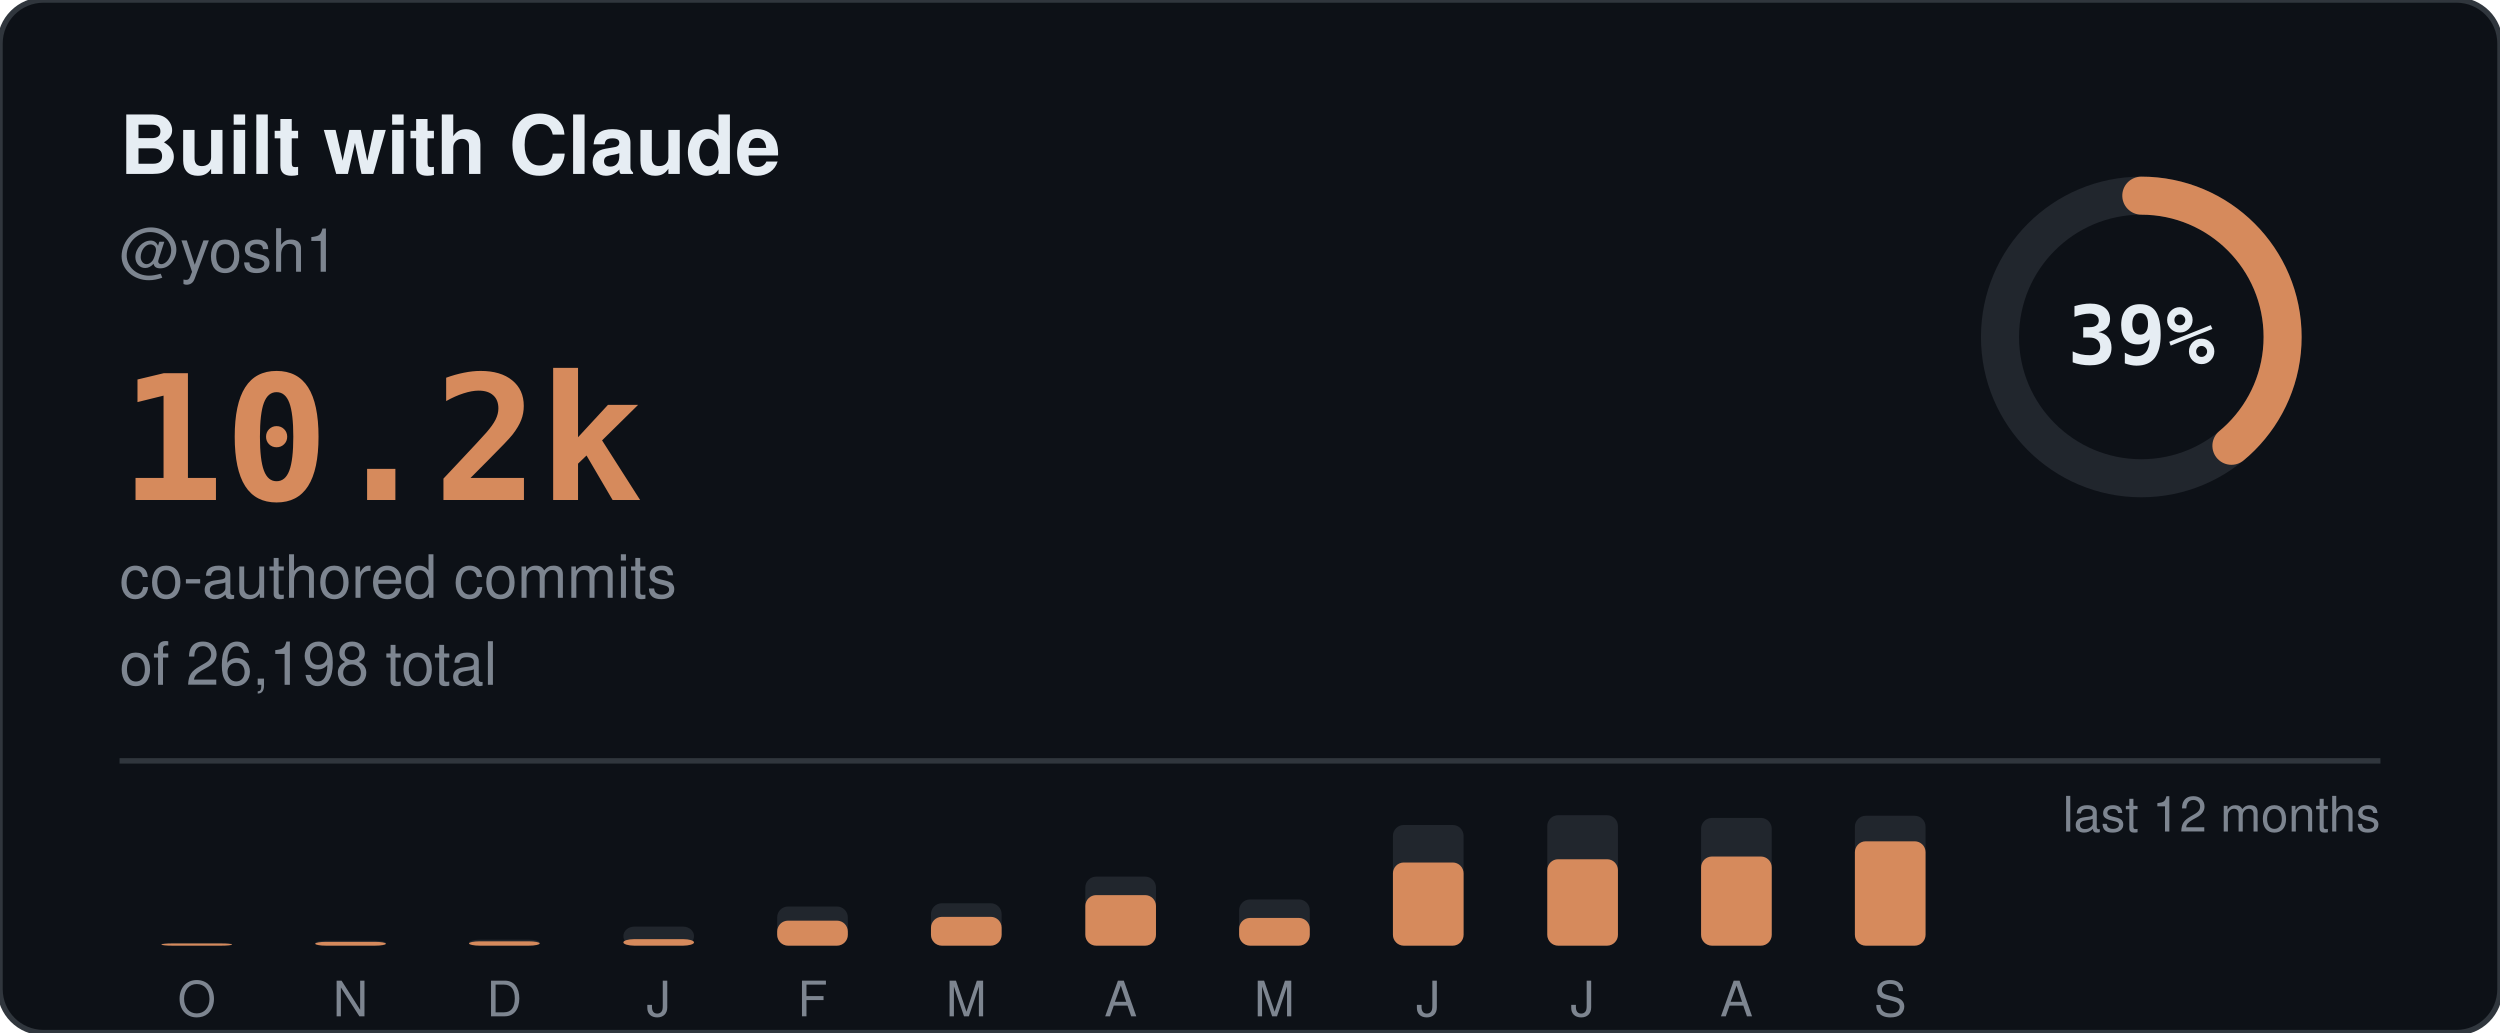
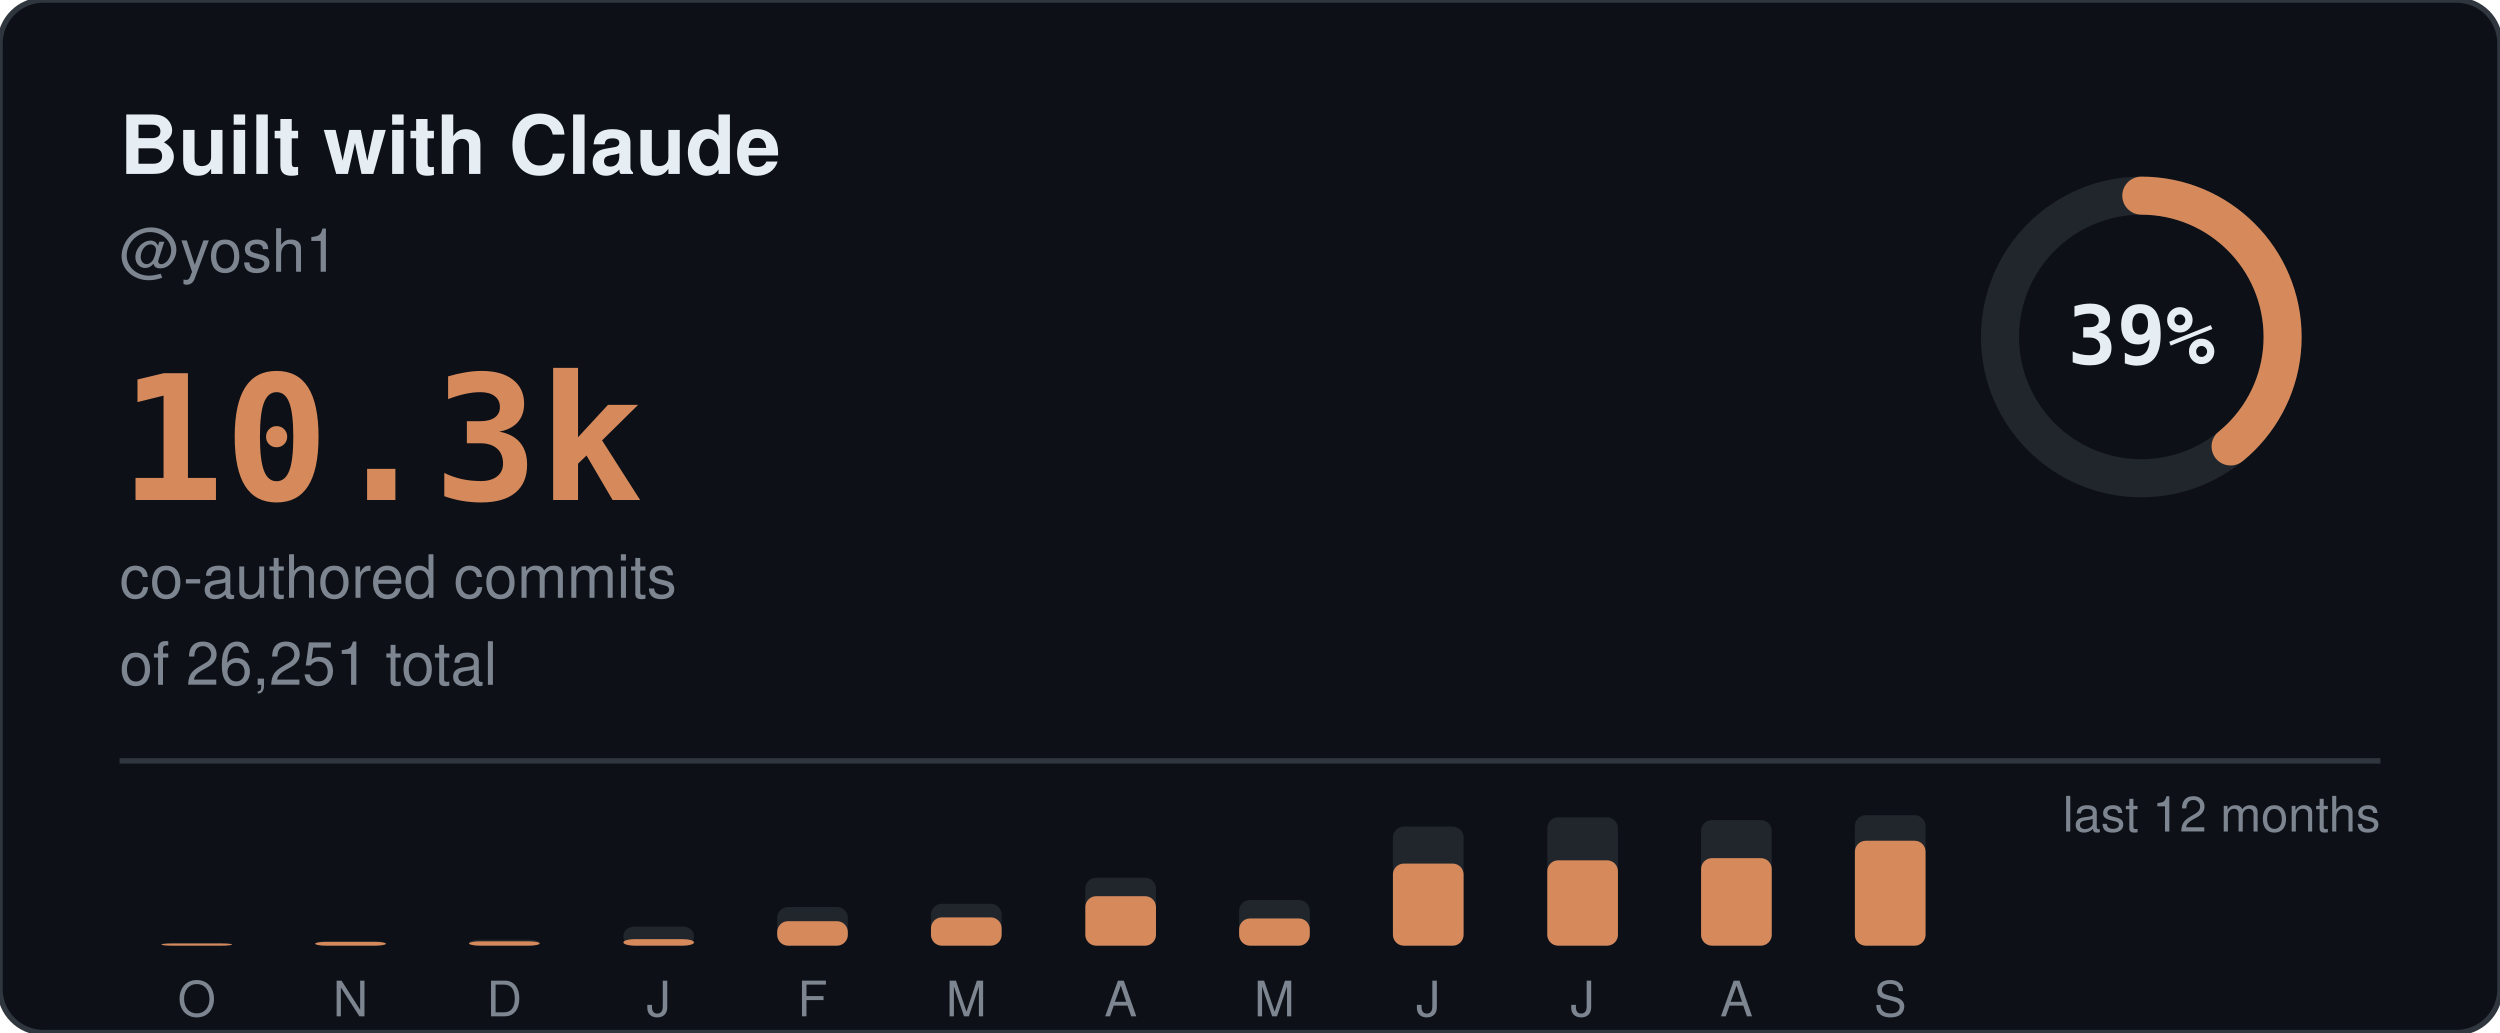
- <svg xmlns="http://www.w3.org/2000/svg" width="460" height="190" viewBox="0 0 460 190" role="img" aria-label="Built with Claude: 10,223 of 26,198 commits co-authored, 39 percent">
+ <svg xmlns="http://www.w3.org/2000/svg" width="460" height="190" viewBox="0 0 460 190" role="img" aria-label="Built with Claude: 10,261 of 26,251 commits co-authored, 39 percent">
  <style>@keyframes ring{from{stroke-dashoffset:163.4}}@keyframes fade{from{opacity:0}}.ring{animation:ring 1s ease-out}.fade{animation:fade .8s ease-out}</style>
  <rect width="460" height="190" rx="8" fill="#0d1117" stroke="#30363d" />
  <text x="22" y="32" fill="#e6edf3" font-family="-apple-system,BlinkMacSystemFont,'Segoe UI',Helvetica,Arial,sans-serif" font-size="15" font-weight="600">Built with Claude</text>
  <text x="22" y="50" fill="#7d8590" font-family="-apple-system,BlinkMacSystemFont,'Segoe UI',Helvetica,Arial,sans-serif" font-size="11">@yosh1</text>
-   <text x="22" y="92" fill="#d68a5c" font-family="ui-monospace,SFMono-Regular,'SF Mono',Menlo,Consolas,monospace" font-size="32" font-weight="600" class="fade">10.2k</text>
+   <text x="22" y="92" fill="#d68a5c" font-family="ui-monospace,SFMono-Regular,'SF Mono',Menlo,Consolas,monospace" font-size="32" font-weight="600" class="fade">10.3k</text>
  <text x="22" y="110" fill="#7d8590" font-family="-apple-system,BlinkMacSystemFont,'Segoe UI',Helvetica,Arial,sans-serif" font-size="11">co-authored commits</text>
-   <text x="22" y="126" fill="#7d8590" font-family="-apple-system,BlinkMacSystemFont,'Segoe UI',Helvetica,Arial,sans-serif" font-size="11">of 26,198 total</text>
+   <text x="22" y="126" fill="#7d8590" font-family="-apple-system,BlinkMacSystemFont,'Segoe UI',Helvetica,Arial,sans-serif" font-size="11">of 26,251 total</text>
  <circle cx="394" cy="62" r="26" fill="none" stroke="#21262d" stroke-width="7" />
-   <circle cx="394" cy="62" r="26" fill="none" stroke="#d68a5c" stroke-width="7" stroke-linecap="round" stroke-dasharray="63.7 163.4" transform="rotate(-90 394 62)" class="ring" stroke-dashoffset="0" />
+   <circle cx="394" cy="62" r="26" fill="none" stroke="#d68a5c" stroke-width="7" stroke-linecap="round" stroke-dasharray="63.9 163.4" transform="rotate(-90 394 62)" class="ring" stroke-dashoffset="0" />
  <text x="394" y="67" fill="#e6edf3" font-family="ui-monospace,SFMono-Regular,'SF Mono',Menlo,Consolas,monospace" font-size="15" font-weight="600" text-anchor="middle">39%</text>
  <line x1="22" y1="140" x2="438" y2="140" stroke="#30363d" />
  <text x="438" y="153" fill="#7d8590" font-family="-apple-system,BlinkMacSystemFont,'Segoe UI',Helvetica,Arial,sans-serif" font-size="9" text-anchor="end">last 12 months</text>
  <rect x="29.7" y="173.5" width="13.0" height="0.5" rx="2" fill="#21262d">
    <animate attributeName="height" from="0" to="0.5" dur="0.6s" begin="0.00s" fill="freeze" />
    <animate attributeName="y" from="174.0" to="173.5" dur="0.6s" begin="0.00s" fill="freeze" />
  </rect>
  <rect x="29.7" y="173.6" width="13.0" height="0.4" rx="2" fill="#d68a5c" pointer-events="none">
    <animate attributeName="height" from="0" to="0.4" dur="0.6s" begin="0.00s" fill="freeze" />
    <animate attributeName="y" from="174.0" to="173.6" dur="0.6s" begin="0.00s" fill="freeze" />
  </rect>
  <text x="36.2" y="187" fill="#7d8590" font-family="-apple-system,BlinkMacSystemFont,'Segoe UI',Helvetica,Arial,sans-serif" font-size="9" text-anchor="middle">O</text>
-   <rect x="58.0" y="173.1" width="13.0" height="0.9" rx="2" fill="#21262d">
-     <animate attributeName="height" from="0" to="0.9" dur="0.6s" begin="0.05s" fill="freeze" />
-     <animate attributeName="y" from="174.0" to="173.1" dur="0.6s" begin="0.05s" fill="freeze" />
+   <rect x="58.0" y="173.2" width="13.0" height="0.8" rx="2" fill="#21262d">
+     <animate attributeName="height" from="0" to="0.8" dur="0.6s" begin="0.05s" fill="freeze" />
+     <animate attributeName="y" from="174.0" to="173.2" dur="0.6s" begin="0.05s" fill="freeze" />
  </rect>
  <rect x="58.0" y="173.3" width="13.0" height="0.7" rx="2" fill="#d68a5c" pointer-events="none">
    <animate attributeName="height" from="0" to="0.7" dur="0.6s" begin="0.05s" fill="freeze" />
    <animate attributeName="y" from="174.0" to="173.3" dur="0.6s" begin="0.05s" fill="freeze" />
  </rect>
  <text x="64.5" y="187" fill="#7d8590" font-family="-apple-system,BlinkMacSystemFont,'Segoe UI',Helvetica,Arial,sans-serif" font-size="9" text-anchor="middle">N</text>
  <rect x="86.3" y="172.9" width="13.0" height="1.1" rx="2" fill="#21262d">
    <animate attributeName="height" from="0" to="1.1" dur="0.6s" begin="0.10s" fill="freeze" />
    <animate attributeName="y" from="174.0" to="172.9" dur="0.6s" begin="0.10s" fill="freeze" />
  </rect>
  <rect x="86.3" y="173.2" width="13.0" height="0.8" rx="2" fill="#d68a5c" pointer-events="none">
    <animate attributeName="height" from="0" to="0.8" dur="0.6s" begin="0.10s" fill="freeze" />
    <animate attributeName="y" from="174.0" to="173.2" dur="0.6s" begin="0.10s" fill="freeze" />
  </rect>
  <text x="92.8" y="187" fill="#7d8590" font-family="-apple-system,BlinkMacSystemFont,'Segoe UI',Helvetica,Arial,sans-serif" font-size="9" text-anchor="middle">D</text>
  <rect x="114.7" y="170.5" width="13.0" height="3.5" rx="2" fill="#21262d">
    <animate attributeName="height" from="0" to="3.5" dur="0.6s" begin="0.15s" fill="freeze" />
    <animate attributeName="y" from="174.0" to="170.5" dur="0.6s" begin="0.15s" fill="freeze" />
  </rect>
  <rect x="114.7" y="172.8" width="13.0" height="1.2" rx="2" fill="#d68a5c" pointer-events="none">
    <animate attributeName="height" from="0" to="1.2" dur="0.6s" begin="0.15s" fill="freeze" />
    <animate attributeName="y" from="174.0" to="172.8" dur="0.6s" begin="0.15s" fill="freeze" />
  </rect>
  <text x="121.2" y="187" fill="#7d8590" font-family="-apple-system,BlinkMacSystemFont,'Segoe UI',Helvetica,Arial,sans-serif" font-size="9" text-anchor="middle">J</text>
-   <rect x="143.0" y="166.8" width="13.0" height="7.2" rx="2" fill="#21262d">
-     <animate attributeName="height" from="0" to="7.2" dur="0.6s" begin="0.20s" fill="freeze" />
-     <animate attributeName="y" from="174.0" to="166.8" dur="0.6s" begin="0.20s" fill="freeze" />
+   <rect x="143.0" y="166.9" width="13.0" height="7.1" rx="2" fill="#21262d">
+     <animate attributeName="height" from="0" to="7.1" dur="0.6s" begin="0.20s" fill="freeze" />
+     <animate attributeName="y" from="174.0" to="166.9" dur="0.6s" begin="0.20s" fill="freeze" />
  </rect>
-   <rect x="143.0" y="169.4" width="13.0" height="4.6" rx="2" fill="#d68a5c" pointer-events="none">
-     <animate attributeName="height" from="0" to="4.6" dur="0.6s" begin="0.20s" fill="freeze" />
-     <animate attributeName="y" from="174.0" to="169.4" dur="0.6s" begin="0.20s" fill="freeze" />
+   <rect x="143.0" y="169.5" width="13.0" height="4.5" rx="2" fill="#d68a5c" pointer-events="none">
+     <animate attributeName="height" from="0" to="4.5" dur="0.6s" begin="0.20s" fill="freeze" />
+     <animate attributeName="y" from="174.0" to="169.5" dur="0.6s" begin="0.20s" fill="freeze" />
  </rect>
  <text x="149.5" y="187" fill="#7d8590" font-family="-apple-system,BlinkMacSystemFont,'Segoe UI',Helvetica,Arial,sans-serif" font-size="9" text-anchor="middle">F</text>
-   <rect x="171.3" y="166.2" width="13.0" height="7.8" rx="2" fill="#21262d">
-     <animate attributeName="height" from="0" to="7.8" dur="0.6s" begin="0.25s" fill="freeze" />
-     <animate attributeName="y" from="174.0" to="166.2" dur="0.6s" begin="0.25s" fill="freeze" />
+   <rect x="171.3" y="166.3" width="13.0" height="7.7" rx="2" fill="#21262d">
+     <animate attributeName="height" from="0" to="7.7" dur="0.6s" begin="0.25s" fill="freeze" />
+     <animate attributeName="y" from="174.0" to="166.3" dur="0.6s" begin="0.25s" fill="freeze" />
  </rect>
-   <rect x="171.3" y="168.7" width="13.0" height="5.3" rx="2" fill="#d68a5c" pointer-events="none">
-     <animate attributeName="height" from="0" to="5.3" dur="0.6s" begin="0.25s" fill="freeze" />
-     <animate attributeName="y" from="174.0" to="168.7" dur="0.6s" begin="0.25s" fill="freeze" />
+   <rect x="171.3" y="168.8" width="13.0" height="5.2" rx="2" fill="#d68a5c" pointer-events="none">
+     <animate attributeName="height" from="0" to="5.2" dur="0.6s" begin="0.25s" fill="freeze" />
+     <animate attributeName="y" from="174.0" to="168.8" dur="0.6s" begin="0.25s" fill="freeze" />
  </rect>
  <text x="177.8" y="187" fill="#7d8590" font-family="-apple-system,BlinkMacSystemFont,'Segoe UI',Helvetica,Arial,sans-serif" font-size="9" text-anchor="middle">M</text>
-   <rect x="199.7" y="161.3" width="13.0" height="12.7" rx="2" fill="#21262d">
-     <animate attributeName="height" from="0" to="12.7" dur="0.6s" begin="0.30s" fill="freeze" />
-     <animate attributeName="y" from="174.0" to="161.3" dur="0.6s" begin="0.30s" fill="freeze" />
+   <rect x="199.7" y="161.5" width="13.0" height="12.5" rx="2" fill="#21262d">
+     <animate attributeName="height" from="0" to="12.5" dur="0.6s" begin="0.30s" fill="freeze" />
+     <animate attributeName="y" from="174.0" to="161.5" dur="0.6s" begin="0.30s" fill="freeze" />
  </rect>
-   <rect x="199.7" y="164.7" width="13.0" height="9.3" rx="2" fill="#d68a5c" pointer-events="none">
-     <animate attributeName="height" from="0" to="9.3" dur="0.6s" begin="0.30s" fill="freeze" />
-     <animate attributeName="y" from="174.0" to="164.7" dur="0.6s" begin="0.30s" fill="freeze" />
+   <rect x="199.7" y="164.9" width="13.0" height="9.1" rx="2" fill="#d68a5c" pointer-events="none">
+     <animate attributeName="height" from="0" to="9.1" dur="0.6s" begin="0.30s" fill="freeze" />
+     <animate attributeName="y" from="174.0" to="164.9" dur="0.6s" begin="0.30s" fill="freeze" />
  </rect>
  <text x="206.2" y="187" fill="#7d8590" font-family="-apple-system,BlinkMacSystemFont,'Segoe UI',Helvetica,Arial,sans-serif" font-size="9" text-anchor="middle">A</text>
-   <rect x="228.0" y="165.5" width="13.0" height="8.5" rx="2" fill="#21262d">
-     <animate attributeName="height" from="0" to="8.5" dur="0.6s" begin="0.35s" fill="freeze" />
-     <animate attributeName="y" from="174.0" to="165.5" dur="0.6s" begin="0.35s" fill="freeze" />
+   <rect x="228.0" y="165.6" width="13.0" height="8.4" rx="2" fill="#21262d">
+     <animate attributeName="height" from="0" to="8.4" dur="0.6s" begin="0.35s" fill="freeze" />
+     <animate attributeName="y" from="174.0" to="165.6" dur="0.6s" begin="0.35s" fill="freeze" />
  </rect>
-   <rect x="228.0" y="168.9" width="13.0" height="5.1" rx="2" fill="#d68a5c" pointer-events="none">
-     <animate attributeName="height" from="0" to="5.1" dur="0.6s" begin="0.35s" fill="freeze" />
-     <animate attributeName="y" from="174.0" to="168.9" dur="0.6s" begin="0.35s" fill="freeze" />
+   <rect x="228.0" y="169.0" width="13.0" height="5.0" rx="2" fill="#d68a5c" pointer-events="none">
+     <animate attributeName="height" from="0" to="5.0" dur="0.6s" begin="0.35s" fill="freeze" />
+     <animate attributeName="y" from="174.0" to="169.0" dur="0.6s" begin="0.35s" fill="freeze" />
  </rect>
  <text x="234.5" y="187" fill="#7d8590" font-family="-apple-system,BlinkMacSystemFont,'Segoe UI',Helvetica,Arial,sans-serif" font-size="9" text-anchor="middle">M</text>
-   <rect x="256.3" y="151.8" width="13.0" height="22.2" rx="2" fill="#21262d">
-     <animate attributeName="height" from="0" to="22.2" dur="0.6s" begin="0.40s" fill="freeze" />
-     <animate attributeName="y" from="174.0" to="151.8" dur="0.6s" begin="0.40s" fill="freeze" />
+   <rect x="256.3" y="152.1" width="13.0" height="21.9" rx="2" fill="#21262d">
+     <animate attributeName="height" from="0" to="21.9" dur="0.6s" begin="0.40s" fill="freeze" />
+     <animate attributeName="y" from="174.0" to="152.1" dur="0.6s" begin="0.40s" fill="freeze" />
  </rect>
-   <rect x="256.3" y="158.7" width="13.0" height="15.3" rx="2" fill="#d68a5c" pointer-events="none">
-     <animate attributeName="height" from="0" to="15.3" dur="0.6s" begin="0.40s" fill="freeze" />
-     <animate attributeName="y" from="174.0" to="158.7" dur="0.6s" begin="0.40s" fill="freeze" />
+   <rect x="256.3" y="158.9" width="13.0" height="15.1" rx="2" fill="#d68a5c" pointer-events="none">
+     <animate attributeName="height" from="0" to="15.1" dur="0.6s" begin="0.40s" fill="freeze" />
+     <animate attributeName="y" from="174.0" to="158.9" dur="0.6s" begin="0.40s" fill="freeze" />
  </rect>
  <text x="262.8" y="187" fill="#7d8590" font-family="-apple-system,BlinkMacSystemFont,'Segoe UI',Helvetica,Arial,sans-serif" font-size="9" text-anchor="middle">J</text>
-   <rect x="284.7" y="150.0" width="13.0" height="24.0" rx="2" fill="#21262d">
-     <animate attributeName="height" from="0" to="24.0" dur="0.6s" begin="0.45s" fill="freeze" />
-     <animate attributeName="y" from="174.0" to="150.0" dur="0.6s" begin="0.45s" fill="freeze" />
+   <rect x="284.7" y="150.4" width="13.0" height="23.6" rx="2" fill="#21262d">
+     <animate attributeName="height" from="0" to="23.6" dur="0.6s" begin="0.45s" fill="freeze" />
+     <animate attributeName="y" from="174.0" to="150.4" dur="0.6s" begin="0.45s" fill="freeze" />
  </rect>
-   <rect x="284.7" y="158.1" width="13.0" height="15.9" rx="2" fill="#d68a5c" pointer-events="none">
-     <animate attributeName="height" from="0" to="15.9" dur="0.6s" begin="0.45s" fill="freeze" />
-     <animate attributeName="y" from="174.0" to="158.1" dur="0.6s" begin="0.45s" fill="freeze" />
+   <rect x="284.7" y="158.3" width="13.0" height="15.7" rx="2" fill="#d68a5c" pointer-events="none">
+     <animate attributeName="height" from="0" to="15.7" dur="0.6s" begin="0.45s" fill="freeze" />
+     <animate attributeName="y" from="174.0" to="158.3" dur="0.6s" begin="0.45s" fill="freeze" />
  </rect>
  <text x="291.2" y="187" fill="#7d8590" font-family="-apple-system,BlinkMacSystemFont,'Segoe UI',Helvetica,Arial,sans-serif" font-size="9" text-anchor="middle">J</text>
-   <rect x="313.0" y="150.5" width="13.0" height="23.5" rx="2" fill="#21262d">
-     <animate attributeName="height" from="0" to="23.5" dur="0.6s" begin="0.50s" fill="freeze" />
-     <animate attributeName="y" from="174.0" to="150.5" dur="0.6s" begin="0.50s" fill="freeze" />
+   <rect x="313.0" y="150.9" width="13.0" height="23.1" rx="2" fill="#21262d">
+     <animate attributeName="height" from="0" to="23.1" dur="0.6s" begin="0.50s" fill="freeze" />
+     <animate attributeName="y" from="174.0" to="150.9" dur="0.6s" begin="0.50s" fill="freeze" />
  </rect>
-   <rect x="313.0" y="157.6" width="13.0" height="16.4" rx="2" fill="#d68a5c" pointer-events="none">
-     <animate attributeName="height" from="0" to="16.4" dur="0.6s" begin="0.50s" fill="freeze" />
-     <animate attributeName="y" from="174.0" to="157.6" dur="0.6s" begin="0.50s" fill="freeze" />
+   <rect x="313.0" y="157.9" width="13.0" height="16.1" rx="2" fill="#d68a5c" pointer-events="none">
+     <animate attributeName="height" from="0" to="16.1" dur="0.6s" begin="0.50s" fill="freeze" />
+     <animate attributeName="y" from="174.0" to="157.9" dur="0.6s" begin="0.50s" fill="freeze" />
  </rect>
  <text x="319.5" y="187" fill="#7d8590" font-family="-apple-system,BlinkMacSystemFont,'Segoe UI',Helvetica,Arial,sans-serif" font-size="9" text-anchor="middle">A</text>
-   <rect x="341.3" y="150.1" width="13.0" height="23.9" rx="2" fill="#21262d">
-     <animate attributeName="height" from="0" to="23.9" dur="0.6s" begin="0.55s" fill="freeze" />
-     <animate attributeName="y" from="174.0" to="150.1" dur="0.6s" begin="0.55s" fill="freeze" />
+   <rect x="341.3" y="150.0" width="13.0" height="24.0" rx="2" fill="#21262d">
+     <animate attributeName="height" from="0" to="24.0" dur="0.6s" begin="0.55s" fill="freeze" />
+     <animate attributeName="y" from="174.0" to="150.0" dur="0.6s" begin="0.55s" fill="freeze" />
  </rect>
-   <rect x="341.3" y="154.8" width="13.0" height="19.2" rx="2" fill="#d68a5c" pointer-events="none">
-     <animate attributeName="height" from="0" to="19.2" dur="0.6s" begin="0.55s" fill="freeze" />
-     <animate attributeName="y" from="174.0" to="154.8" dur="0.6s" begin="0.55s" fill="freeze" />
+   <rect x="341.3" y="154.7" width="13.0" height="19.3" rx="2" fill="#d68a5c" pointer-events="none">
+     <animate attributeName="height" from="0" to="19.3" dur="0.6s" begin="0.55s" fill="freeze" />
+     <animate attributeName="y" from="174.0" to="154.7" dur="0.6s" begin="0.55s" fill="freeze" />
  </rect>
  <text x="347.8" y="187" fill="#7d8590" font-family="-apple-system,BlinkMacSystemFont,'Segoe UI',Helvetica,Arial,sans-serif" font-size="9" text-anchor="middle">S</text>
</svg>
